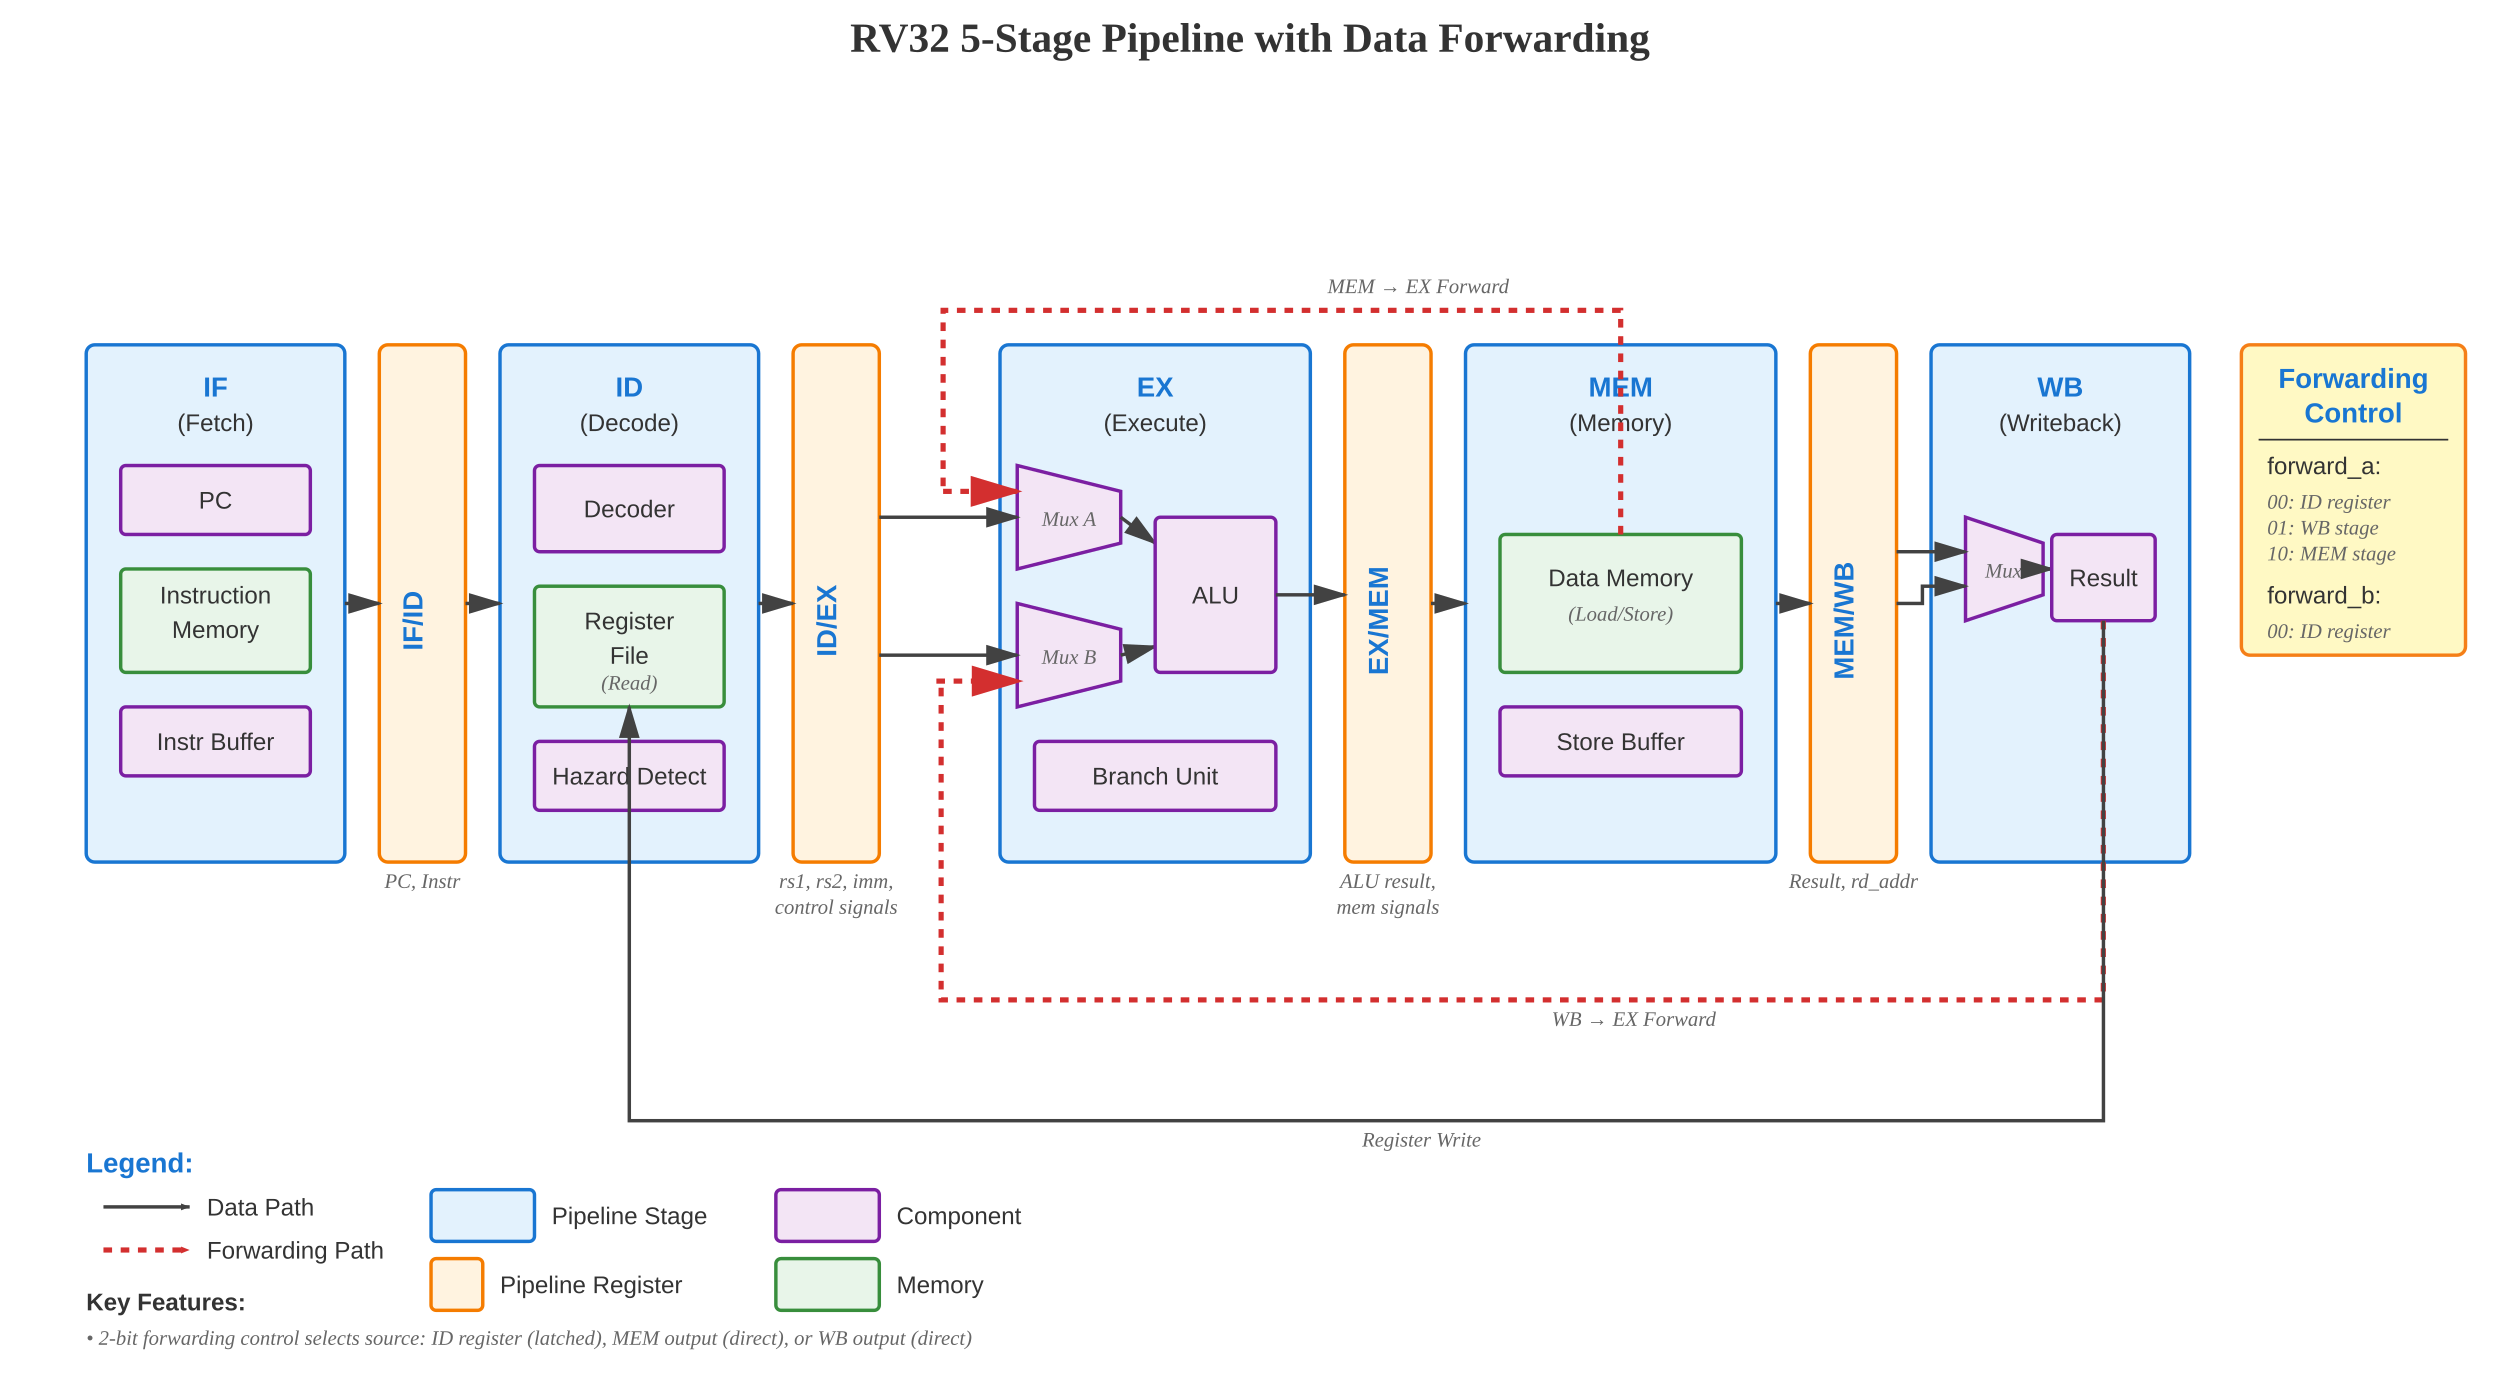
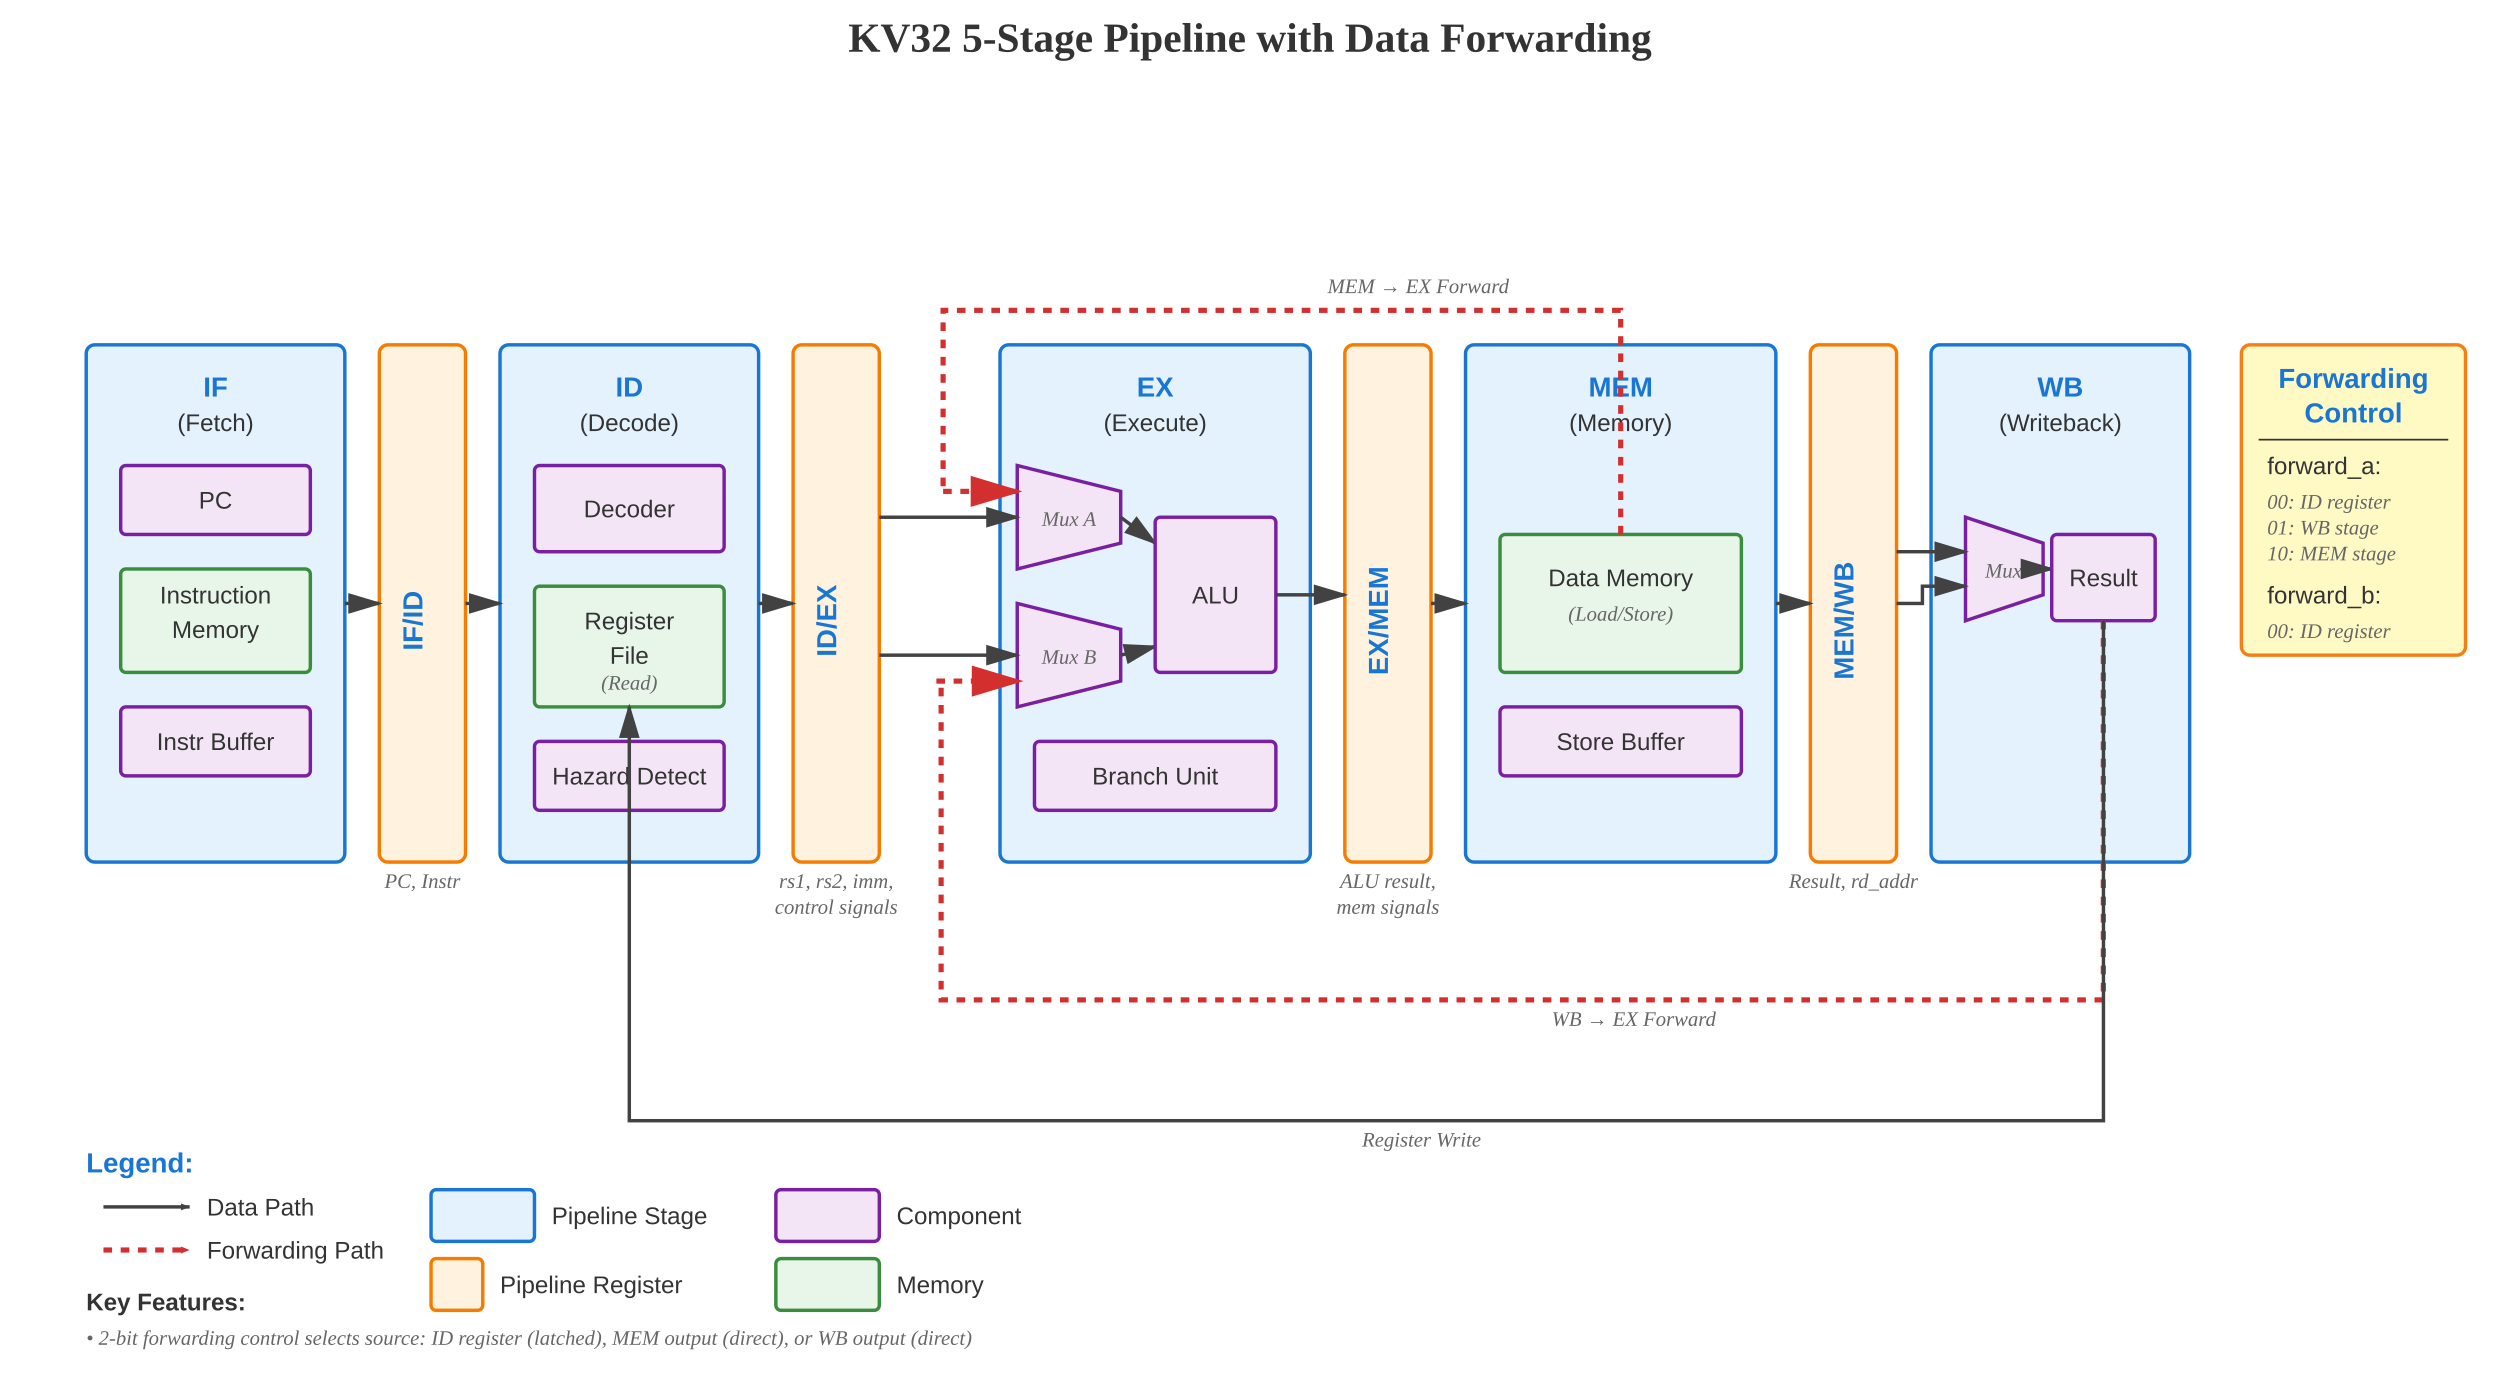
<svg xmlns="http://www.w3.org/2000/svg" viewBox="0 0 1450 800" version="1.1" id="svg69">
  <text x="725" y="30" font-size="24" font-weight="bold" text-anchor="middle" fill="#333" id="text1">
-     RV32 5-Stage Pipeline with Data Forwarding
+     KV32 5-Stage Pipeline with Data Forwarding
  </text>
  <defs id="defs3">
    <style id="style1">
      .stage-box { fill: #e3f2fd; stroke: #1976d2; stroke-width: 2; }
      .reg-box { fill: #fff3e0; stroke: #f57c00; stroke-width: 2; }
      .component-box { fill: #f3e5f5; stroke: #7b1fa2; stroke-width: 2; }
      .mem-box { fill: #e8f5e9; stroke: #388e3c; stroke-width: 2; }
      .forward-path { stroke: #d32f2f; stroke-width: 3; fill: none; stroke-dasharray: 5,5; }
      .data-path { stroke: #424242; stroke-width: 2; fill: none; }
      .arrow { fill: #424242; }
      .forward-arrow { fill: #d32f2f; }
      .label { font-size: 14px; fill: #333; font-family: Arial, sans-serif; }
      .stage-label { font-size: 16px; font-weight: bold; fill: #1976d2; font-family: Arial, sans-serif; }
      .note { font-size: 12px; fill: #666; font-style: italic; }
    </style>
    <marker id="arrowhead" markerWidth="10" markerHeight="10" refX="9" refY="3" orient="auto">
      <polygon points="0 0, 10 3, 0 6" class="arrow" id="polygon1" />
    </marker>
    <marker id="forward-arrowhead" markerWidth="10" markerHeight="10" refX="9" refY="3" orient="auto">
      <polygon points="0 0, 10 3, 0 6" class="forward-arrow" id="polygon2" />
    </marker>
    <marker id="forward-arrowhead-reverse" markerWidth="10" markerHeight="10" refX="1" refY="3" orient="auto">
      <polygon points="10 0, 0 3, 10 6" class="forward-arrow" id="polygon3" />
    </marker>
  </defs>
  <g id="if-stage">
    <rect x="50" y="200" width="150" height="300" class="stage-box" rx="5" id="rect3" />
    <text x="125" y="230" class="stage-label" text-anchor="middle" id="text3">IF</text>
    <text x="125" y="250" class="label" text-anchor="middle" id="text4">(Fetch)</text>
    <rect x="70" y="270" width="110" height="40" class="component-box" rx="3" id="rect4" />
    <text x="125" y="295" class="label" text-anchor="middle" id="text5">PC</text>
    <rect x="70" y="330" width="110" height="60" class="mem-box" rx="3" id="rect5" />
    <text x="125" y="350" class="label" text-anchor="middle" id="text6">Instruction</text>
    <text x="125" y="370" class="label" text-anchor="middle" id="text7">Memory</text>
    <rect x="70" y="410" width="110" height="40" class="component-box" rx="3" id="rect7" />
    <text x="125" y="435" class="label" text-anchor="middle" id="text8">Instr Buffer</text>
  </g>
  <rect x="220" y="200" width="50" height="300" class="reg-box" rx="5" id="rect8" />
  <text x="245" y="360" class="stage-label" text-anchor="middle" transform="rotate(-90 245 360)" id="text9">IF/ID</text>
  <g id="id-stage">
    <rect x="290" y="200" width="150" height="300" class="stage-box" rx="5" id="rect9" />
    <text x="365" y="230" class="stage-label" text-anchor="middle" id="text10">ID</text>
    <text x="365" y="250" class="label" text-anchor="middle" id="text11">(Decode)</text>
    <rect x="310" y="270" width="110" height="50" class="component-box" rx="3" id="rect11" />
    <text x="365" y="300" class="label" text-anchor="middle" id="text12">Decoder</text>
    <rect x="310" y="340" width="110" height="70" class="mem-box" rx="3" id="rect12" />
    <text x="365" y="365" class="label" text-anchor="middle" id="text13">Register</text>
    <text x="365" y="385" class="label" text-anchor="middle" id="text14">File</text>
    <text x="365" y="400" class="note" text-anchor="middle" id="text15">(Read)</text>
    <rect x="310" y="430" width="110" height="40" class="component-box" rx="3" id="rect15" />
    <text x="365" y="455" class="label" text-anchor="middle" id="text16">Hazard Detect</text>
  </g>
  <rect x="460" y="200" width="50" height="300" class="reg-box" rx="5" id="rect16" />
  <text x="485" y="360" class="stage-label" text-anchor="middle" transform="rotate(-90 485 360)" id="text17">ID/EX</text>
  <g id="ex-stage">
    <rect x="580" y="200" width="180" height="300" class="stage-box" rx="5" id="rect17" />
    <text x="670" y="230" class="stage-label" text-anchor="middle" id="text18">EX</text>
    <text x="670" y="250" class="label" text-anchor="middle" id="text19">(Execute)</text>
    <polygon points="590,270 590,330 650,315 650,285" class="component-box" stroke="#7b1fa2" stroke-width="2" id="polygon19" />
    <text x="620" y="305" class="note" text-anchor="middle" id="text20">Mux A</text>
    <polygon points="590,350 590,410 650,395 650,365" class="component-box" stroke="#7b1fa2" stroke-width="2" id="polygon20" />
    <text x="620" y="385" class="note" text-anchor="middle" id="text21">Mux B</text>
    <path d="M 650 300 L 670 315" class="data-path" marker-end="url(#arrowhead)" id="path21" />
    <path d="M 650 380 L 670 375" class="data-path" marker-end="url(#arrowhead)" id="path22" />
    <rect x="670" y="300" width="70" height="90" class="component-box" rx="3" id="rect22" />
    <text x="705" y="350" class="label" text-anchor="middle" id="text22">ALU</text>
    <rect x="600" y="430" width="140" height="40" class="component-box" rx="3" id="rect23" />
    <text x="670" y="455" class="label" text-anchor="middle" id="text23">Branch Unit</text>
  </g>
  <rect x="780" y="200" width="50" height="300" class="reg-box" rx="5" id="rect24" />
  <text x="805" y="360" class="stage-label" text-anchor="middle" transform="rotate(-90 805 360)" id="text24">EX/MEM</text>
  <g id="mem-stage">
    <rect x="850" y="200" width="180" height="300" class="stage-box" rx="5" id="rect25" />
    <text x="940" y="230" class="stage-label" text-anchor="middle" id="text25">MEM</text>
    <text x="940" y="250" class="label" text-anchor="middle" id="text26">(Memory)</text>
    <rect x="870" y="310" width="140" height="80" class="mem-box" rx="3" id="rect26" />
    <text x="940" y="340" class="label" text-anchor="middle" id="text27">Data Memory</text>
    <text x="940" y="360" class="note" text-anchor="middle" id="text28">(Load/Store)</text>
    <rect x="870" y="410" width="140" height="40" class="component-box" rx="3" id="rect28" />
    <text x="940" y="435" class="label" text-anchor="middle" id="text29">Store Buffer</text>
  </g>
  <rect x="1050" y="200" width="50" height="300" class="reg-box" rx="5" id="rect29" />
  <text x="1075" y="360" class="stage-label" text-anchor="middle" transform="rotate(-90 1075 360)" id="text30">MEM/WB</text>
  <g id="wb-stage">
    <rect x="1120" y="200" width="150" height="300" class="stage-box" rx="5" id="rect30" />
    <text x="1195" y="230" class="stage-label" text-anchor="middle" id="text31">WB</text>
    <text x="1195" y="250" class="label" text-anchor="middle" id="text32">(Writeback)</text>
    <polygon points="1140,300 1140,360 1185,345 1185,315" class="component-box" stroke="#7b1fa2" stroke-width="2" id="polygon32" />
    <text x="1162" y="335" class="note" text-anchor="middle" id="text33">Mux</text>
    <path d="M 1185 330 L 1190 330" class="data-path" marker-end="url(#arrowhead)" id="path33" />
    <rect x="1190" y="310" width="60" height="50" class="component-box" rx="3" id="rect33" />
    <text x="1220" y="340" class="label" text-anchor="middle" id="text34">Result</text>
  </g>
  <path d="M 200 350 L 220 350" class="data-path" marker-end="url(#arrowhead)" id="path34" />
  <path d="M 270 350 L 290 350" class="data-path" marker-end="url(#arrowhead)" id="path35" />
  <path d="M 440 350 L 460 350" class="data-path" marker-end="url(#arrowhead)" id="path36" />
  <path d="M 510 300 L 590 300" class="data-path" marker-end="url(#arrowhead)" id="path37" />
  <path d="M 510 380 L 590 380" class="data-path" marker-end="url(#arrowhead)" id="path38" />
  <path d="M 740 345 L 780 345" class="data-path" marker-end="url(#arrowhead)" id="path39" />
  <path d="M 830 350 L 850 350" class="data-path" marker-end="url(#arrowhead)" id="path40" />
  <path d="M 1030 350 L 1050 350" class="data-path" marker-end="url(#arrowhead)" id="path41" />
  <path d="M 1100 320 L 1140 320" class="data-path" marker-end="url(#arrowhead)" id="path42" />
  <path d="M 1100 350 L 1115 350 L 1115 340 L 1140 340" class="data-path" marker-end="url(#arrowhead)" id="path43" />
  <path d="M 940,310 V 180 H 547 v 105" class="forward-path" id="path44a" />
  <path d="m 547,285 h 43" class="forward-path" marker-end="url(#forward-arrowhead)" id="path44b" />
  <text x="770" y="170" class="note" fill="#d32f2f" id="text44">MEM → EX Forward</text>
  <path d="M 1219.92,360.061 V 579.94 H 545.853 V 395.042" class="forward-path" id="path45a" />
  <path d="m 543.095,395.042 h 47.55" class="forward-path" marker-end="url(#forward-arrowhead)" id="path45b" />
  <text x="900" y="595" class="note" fill="#d32f2f" id="text45">WB → EX Forward</text>
  <path d="M 1220 360 L 1220 650 L 365 650 L 365 410" class="data-path" marker-end="url(#arrowhead)" stroke-width="2" stroke="#388e3c" id="path46" />
  <text x="790" y="665" class="note" fill="#388e3c" id="text46">Register Write</text>
  <g id="legend" transform="translate(50, 680)">
    <text x="0" y="0" class="stage-label" id="text47">Legend:</text>
    <line x1="10" y1="20" x2="60" y2="20" class="data-path" id="line47" />
    <polygon points="60,20 55,18 55,22" class="arrow" id="polygon47" />
    <text x="70" y="25" class="label" id="text48">Data Path</text>
    <line x1="10" y1="45" x2="60" y2="45" class="forward-path" id="line48" />
    <polygon points="60,45 55,43 55,47" class="forward-arrow" id="polygon48" />
    <text x="70" y="50" class="label" id="text49">Forwarding Path</text>
    <rect x="200" y="10" width="60" height="30" class="stage-box" rx="3" id="rect49" />
    <text x="270" y="30" class="label" id="text50">Pipeline Stage</text>
    <rect x="200" y="50" width="30" height="30" class="reg-box" rx="3" id="rect50" />
    <text x="240" y="70" class="label" id="text51">Pipeline Register</text>
    <rect x="400" y="10" width="60" height="30" class="component-box" rx="3" id="rect51" />
    <text x="470" y="30" class="label" id="text52">Component</text>
    <rect x="400" y="50" width="60" height="30" class="mem-box" rx="3" id="rect52" />
    <text x="470" y="70" class="label" id="text53">Memory</text>
  </g>
  <g id="forward-control">
    <rect x="1300" y="200" width="130" height="180" fill="#fff9c4" stroke="#f57f17" stroke-width="2" rx="5" id="rect53" />
    <text x="1365" y="225" class="stage-label" text-anchor="middle" id="text54">Forwarding</text>
    <text x="1365" y="245" class="stage-label" text-anchor="middle" id="text55">Control</text>
    <line x1="1310" y1="255" x2="1420" y2="255" stroke="#333" stroke-width="1" id="line55" />
    <text x="1315" y="275" class="label" id="text56">forward_a:</text>
    <text x="1315" y="295" class="note" id="text57">00: ID register</text>
    <text x="1315" y="310" class="note" id="text58">01: WB stage</text>
    <text x="1315" y="325" class="note" id="text59">10: MEM stage</text>
    <text x="1315" y="350" class="label" id="text60">forward_b:</text>
    <text x="1315" y="370" class="note" id="text61">00: ID register</text>
  </g>
  <text x="245" y="515" class="note" text-anchor="middle" id="text62">PC, Instr</text>
  <text x="485" y="515" class="note" text-anchor="middle" id="text63">rs1, rs2, imm,</text>
  <text x="485" y="530" class="note" text-anchor="middle" id="text64">control signals</text>
  <text x="805" y="515" class="note" text-anchor="middle" id="text65">ALU result,</text>
  <text x="805" y="530" class="note" text-anchor="middle" id="text66">mem signals</text>
  <text x="1075" y="515" class="note" text-anchor="middle" id="text67">Result, rd_addr</text>
  <text x="50" y="760" class="label" font-weight="bold" id="text68">Key Features:</text>
  <text x="50" y="780" class="note" id="text69">• 2-bit forwarding control selects source: ID register (latched), MEM output (direct), or WB output (direct)</text>
</svg>
